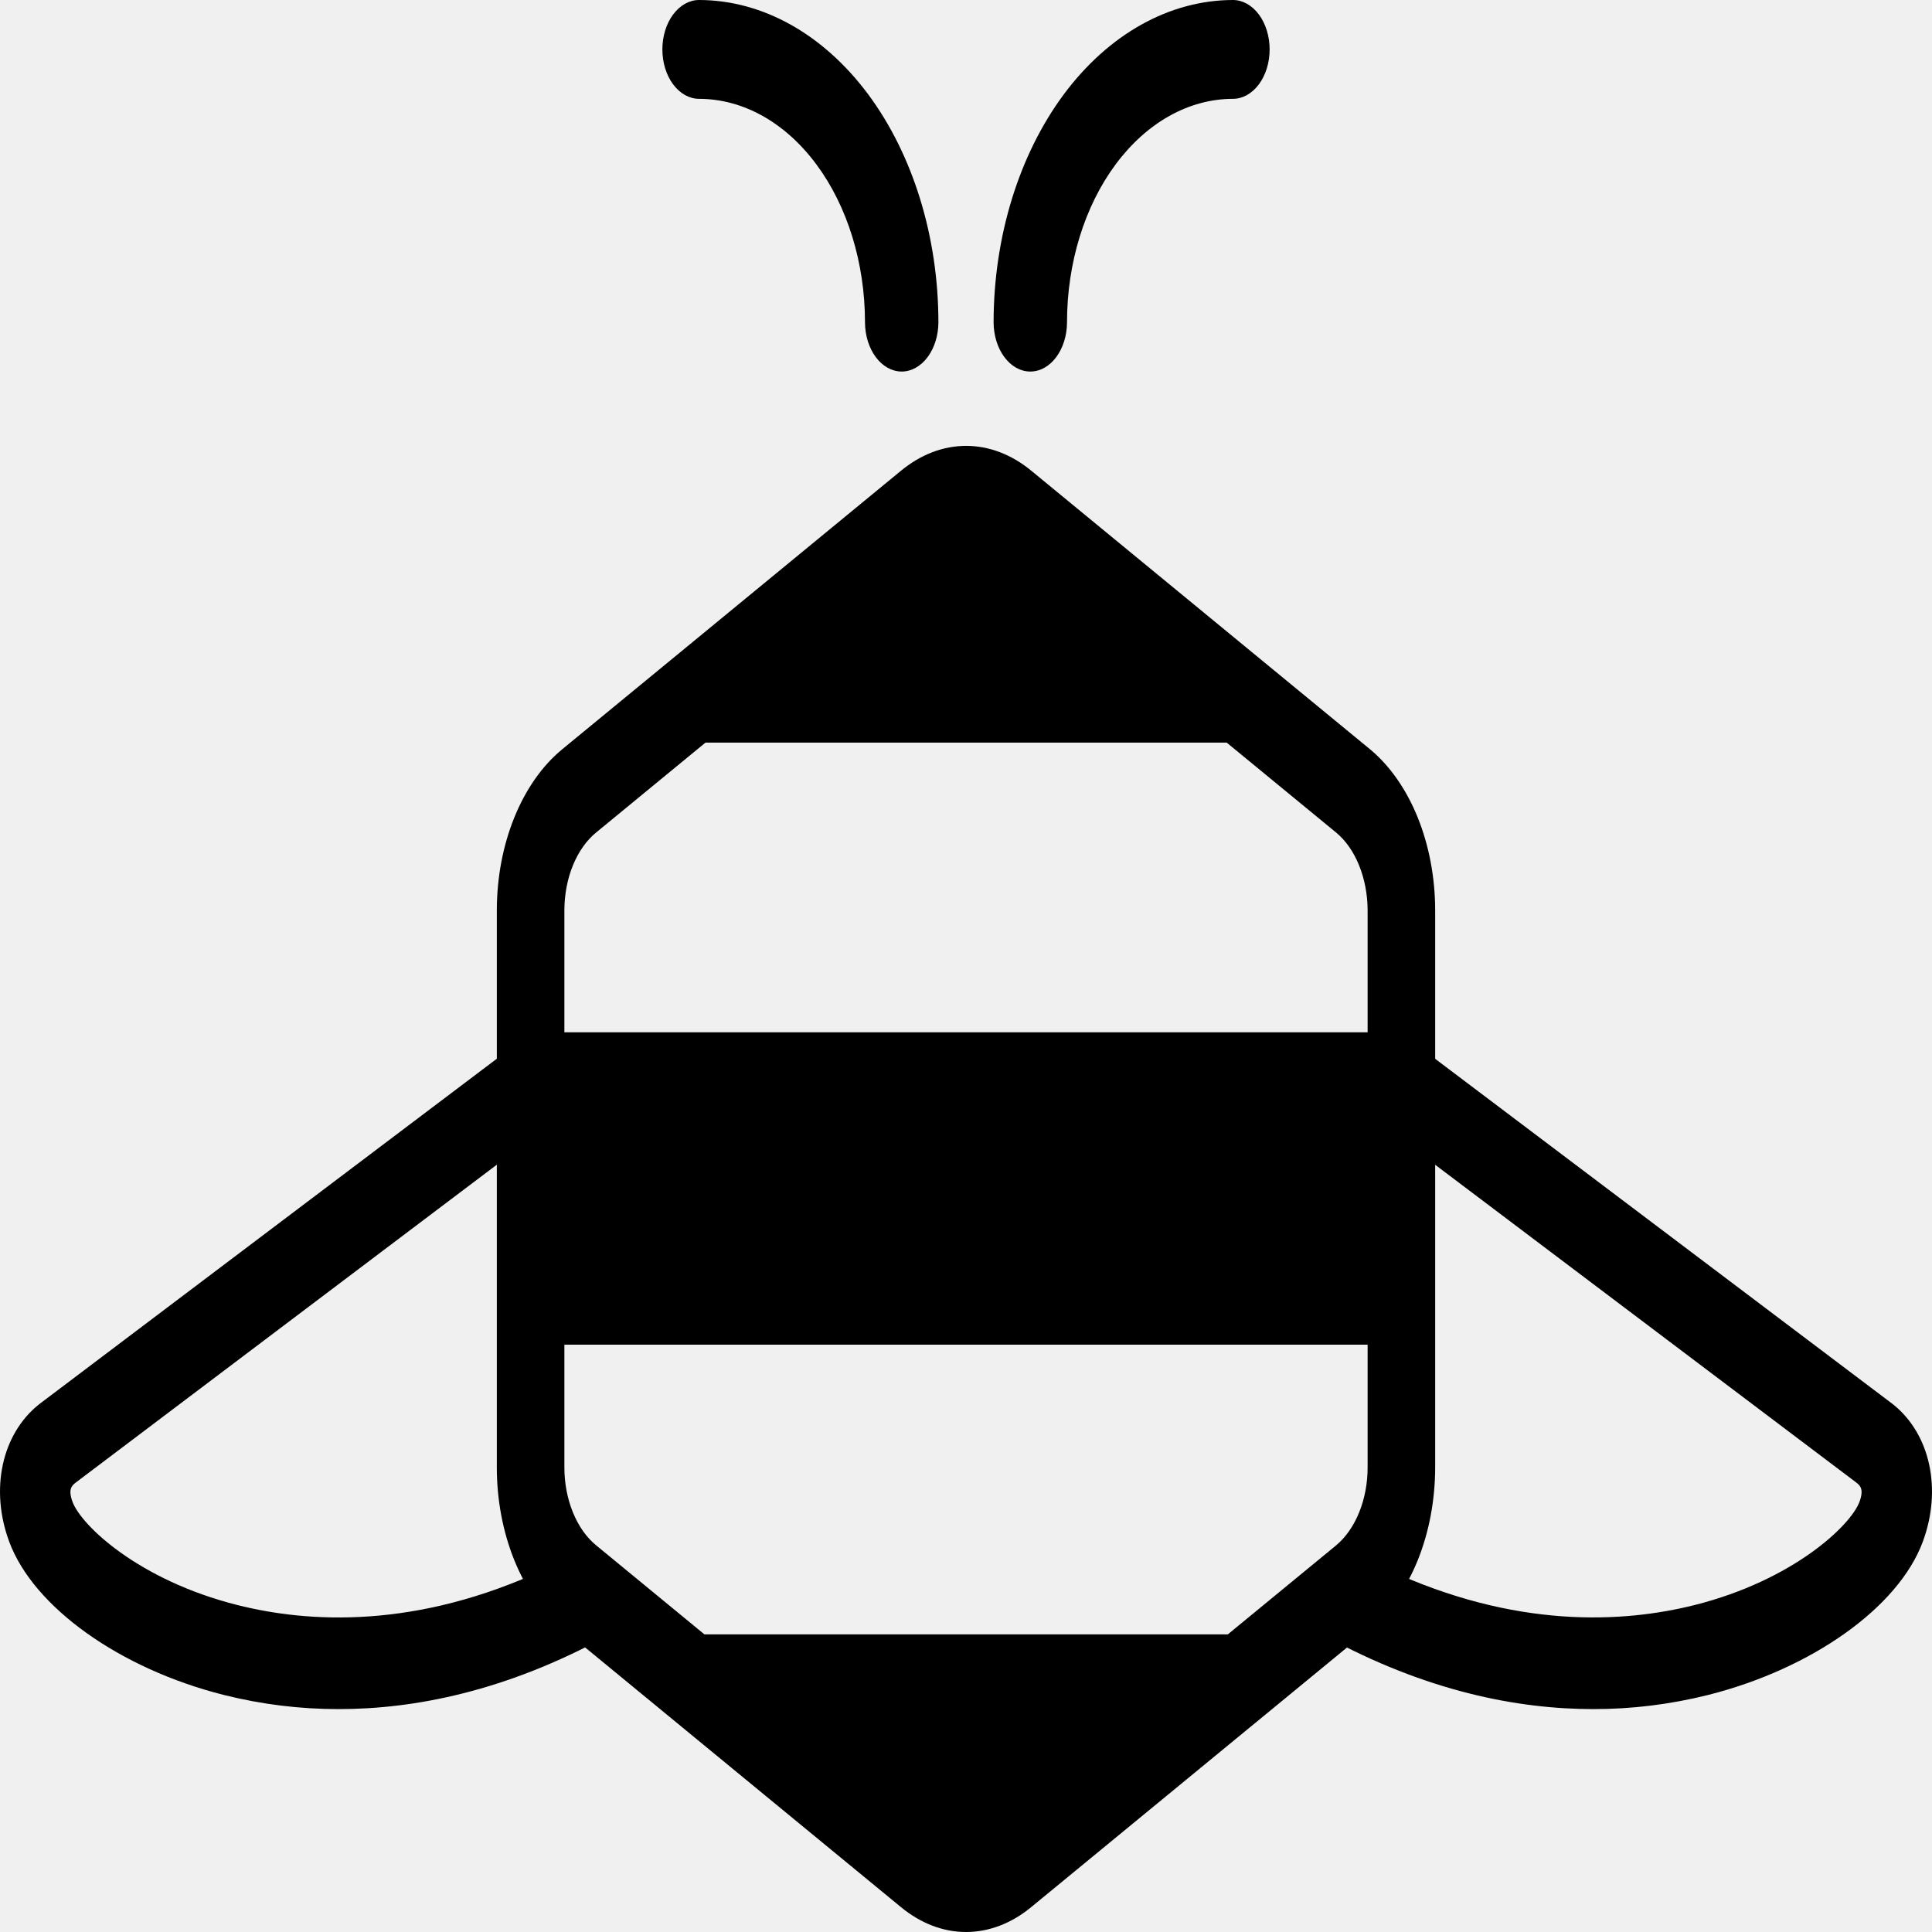
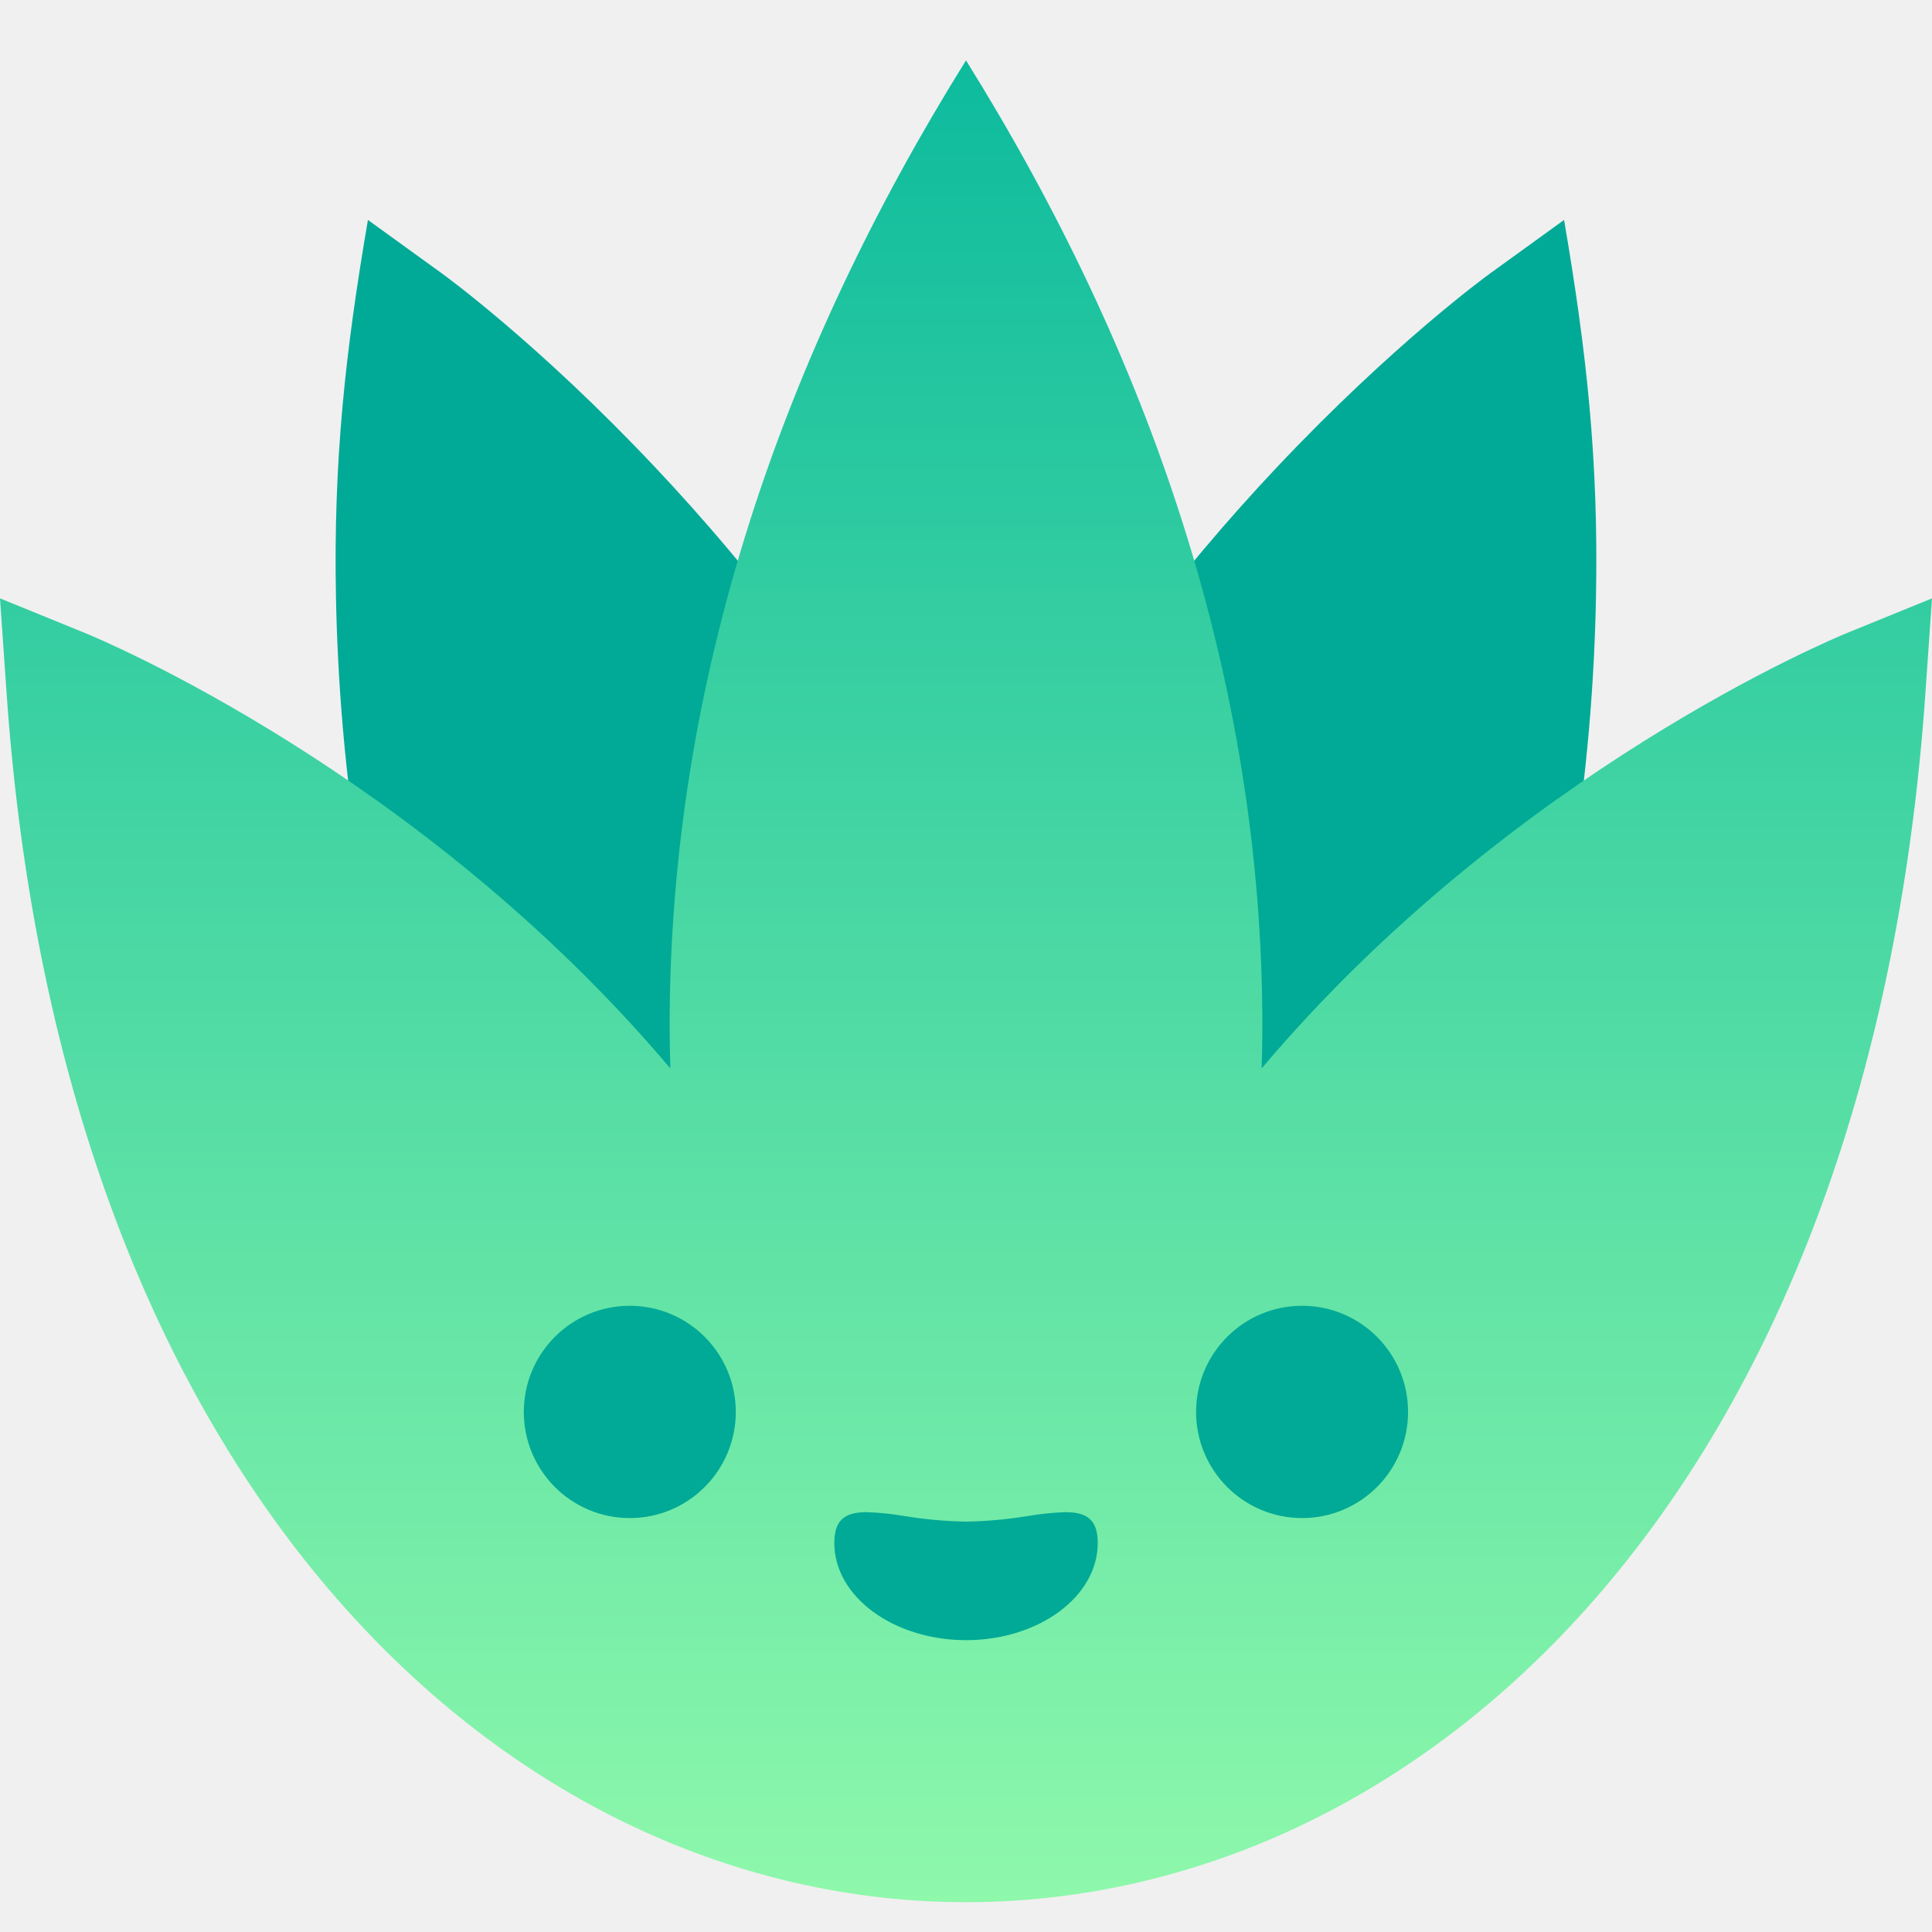
<svg xmlns="http://www.w3.org/2000/svg" width="32" height="32" viewBox="0 0 32 32" fill="none">
-   <path d="M14.935 6.154C14.774 6.154 14.619 6.068 14.505 5.914C14.391 5.761 14.327 5.552 14.327 5.335C14.326 4.355 14.036 3.415 13.521 2.722C13.006 2.028 12.308 1.638 11.579 1.637C11.418 1.637 11.264 1.551 11.149 1.397C11.035 1.244 10.971 1.036 10.971 0.818C10.971 0.601 11.035 0.393 11.149 0.24C11.264 0.086 11.418 0 11.579 0C12.63 0.002 13.637 0.564 14.381 1.564C15.123 2.565 15.541 3.92 15.543 5.335C15.543 5.552 15.479 5.76 15.365 5.914C15.251 6.067 15.096 6.154 14.935 6.154Z" fill="black" />
-   <path d="M17.065 6.154C16.904 6.154 16.749 6.068 16.635 5.914C16.521 5.761 16.457 5.552 16.457 5.335C16.459 3.921 16.877 2.565 17.619 1.564C18.363 0.564 19.37 0.002 20.421 0C20.582 0 20.736 0.086 20.851 0.24C20.965 0.393 21.029 0.602 21.029 0.819C21.029 1.036 20.965 1.244 20.851 1.397C20.736 1.551 20.582 1.637 20.421 1.637C19.692 1.638 18.994 2.028 18.479 2.722C17.964 3.415 17.674 4.355 17.673 5.336C17.673 5.553 17.609 5.761 17.495 5.914C17.381 6.068 17.227 6.154 17.065 6.154Z" fill="black" />
-   <path d="M9.03 25.989C6.901 26.984 5.114 26.883 3.93 26.584C2.299 26.173 1.349 25.27 1.202 24.877C1.125 24.669 1.188 24.61 1.248 24.561L8.633 18.986V17.231L0.657 23.252L0.644 23.262C0.027 23.756 -0.169 24.672 0.154 25.539C0.557 26.621 1.985 27.64 3.708 28.074C4.336 28.231 4.973 28.309 5.612 28.308C6.866 28.308 8.381 28.012 10.057 27.095L9.759 26.871C9.469 26.651 9.22 26.35 9.03 25.989Z" fill="black" />
-   <path d="M31.356 23.261C31.352 23.258 31.347 23.254 31.343 23.251L23.365 17.231V18.986L30.752 24.56C30.812 24.609 30.875 24.669 30.798 24.877C30.651 25.269 29.701 26.173 28.07 26.584C26.885 26.882 25.098 26.983 22.969 25.989C22.781 26.349 22.533 26.649 22.245 26.869L21.943 27.096C23.618 28.012 25.133 28.308 26.387 28.308C27.026 28.309 27.663 28.231 28.291 28.074C30.014 27.64 31.443 26.622 31.846 25.54C32.169 24.671 31.973 23.756 31.356 23.261Z" fill="black" />
-   <path d="M22.693 12.411L17.083 7.798C16.754 7.527 16.382 7.385 16.002 7.385C15.623 7.385 15.25 7.527 14.922 7.798L9.31 12.412C8.982 12.682 8.71 13.07 8.52 13.537C8.33 14.004 8.23 14.534 8.229 15.074V24.306C8.229 24.846 8.33 25.377 8.52 25.845C8.709 26.313 8.982 26.702 9.31 26.973L14.919 31.585C15.248 31.857 15.621 32 16 32C16.38 32 16.753 31.858 17.081 31.587L22.695 26.972C23.022 26.699 23.293 26.31 23.482 25.843C23.671 25.375 23.77 24.845 23.771 24.306V15.074C23.77 14.535 23.67 14.005 23.481 13.538C23.292 13.071 23.02 12.683 22.693 12.411ZM9.87 13.792L11.685 12.3H20.318L22.131 13.79C22.289 13.921 22.42 14.108 22.511 14.334C22.602 14.559 22.651 14.814 22.652 15.074V17.098H9.348V15.074C9.349 14.814 9.397 14.559 9.489 14.334C9.581 14.109 9.712 13.922 9.87 13.792ZM22.134 25.593L20.337 27.07H11.667L9.871 25.593C9.712 25.462 9.581 25.275 9.489 25.049C9.397 24.823 9.348 24.567 9.348 24.306V22.272H22.652V24.306C22.652 24.566 22.604 24.822 22.513 25.047C22.422 25.273 22.291 25.461 22.134 25.593Z" fill="black" />
+   <g clip-path="url(#clip0)">
+     <path fill-rule="evenodd" clip-rule="evenodd" d="M16 30.898L15.714 30.674C15.028 30.143 13.891 29.301 13.451 28.833C11.668 26.942 9.193 24.208 7.602 20.316C6.012 16.424 5.616 12.508 5.565 9.911C5.52 7.628 5.72 5.827 6.094 3.643L7.31 4.522C7.375 4.569 8.926 5.696 10.858 7.747C12.4 9.383 14.447 11.9 16 15.07C17.553 11.9 19.6 9.383 21.142 7.747C23.074 5.697 24.625 4.569 24.69 4.522L25.906 3.643C26.279 5.827 26.48 7.628 26.434 9.911C26.384 12.51 25.987 16.424 24.398 20.317C22.807 24.209 20.331 26.943 18.549 28.834C18.109 29.302 16.971 30.144 16.285 30.675L16 30.898Z" fill="#00AA96" />
+     <path fill-rule="evenodd" clip-rule="evenodd" d="M0.104 11.407L0 9.911L1.39 10.477C1.634 10.575 6.952 12.784 11.103 17.696C11.096 17.467 11.091 17.237 11.091 17.005C11.091 11.229 12.981 5.844 16 1C19.019 5.844 20.909 11.229 20.909 17.005C20.909 17.237 20.904 17.467 20.897 17.696C25.048 12.784 30.366 10.576 30.61 10.477L32 9.911L31.896 11.407C30.084 38.206 1.916 38.206 0.104 11.407Z" fill="url(#paint0_linear)" />
+     <path fill-rule="evenodd" clip-rule="evenodd" d="M14.354 25.046C13.972 25.046 13.819 25.194 13.819 25.558C13.819 26.445 14.799 27.166 16.002 27.166C17.206 27.166 18.182 26.444 18.182 25.558C18.182 25.194 18.027 25.046 17.647 25.046C17.445 25.053 17.241 25.074 17.041 25.107L17.022 25.11C16.685 25.166 16.341 25.197 16.001 25.203C15.661 25.197 15.316 25.166 14.979 25.11C14.773 25.075 14.563 25.053 14.354 25.046Z" fill="#00AA96" />
+     <path d="M10.431 25.144C11.4 25.144 12.187 24.357 12.187 23.386C12.187 22.415 11.4 21.628 10.431 21.628C9.461 21.628 8.676 22.415 8.676 23.386C8.676 24.357 9.461 25.144 10.431 25.144Z" fill="#00AA96" />
+     <path d="M21.567 25.144C22.536 25.144 23.322 24.357 23.322 23.386C23.322 22.415 22.536 21.628 21.567 21.628C20.597 21.628 19.811 22.415 19.811 23.386C19.811 24.357 20.597 25.144 21.567 25.144Z" fill="#00AA96" />
+   </g>
+   <defs>
+     <linearGradient id="paint0_linear" x1="16" y1="-2.051" x2="16" y2="31.506" gradientUnits="userSpaceOnUse">
+       <stop stop-color="#00B59C" />
+       <stop offset="1" stop-color="#8EF8AB" />
+     </linearGradient>
+     <clipPath id="clip0">
+       <rect width="32" height="30.507" fill="white" transform="translate(0 1)" />
+     </clipPath>
+   </defs>
</svg>
